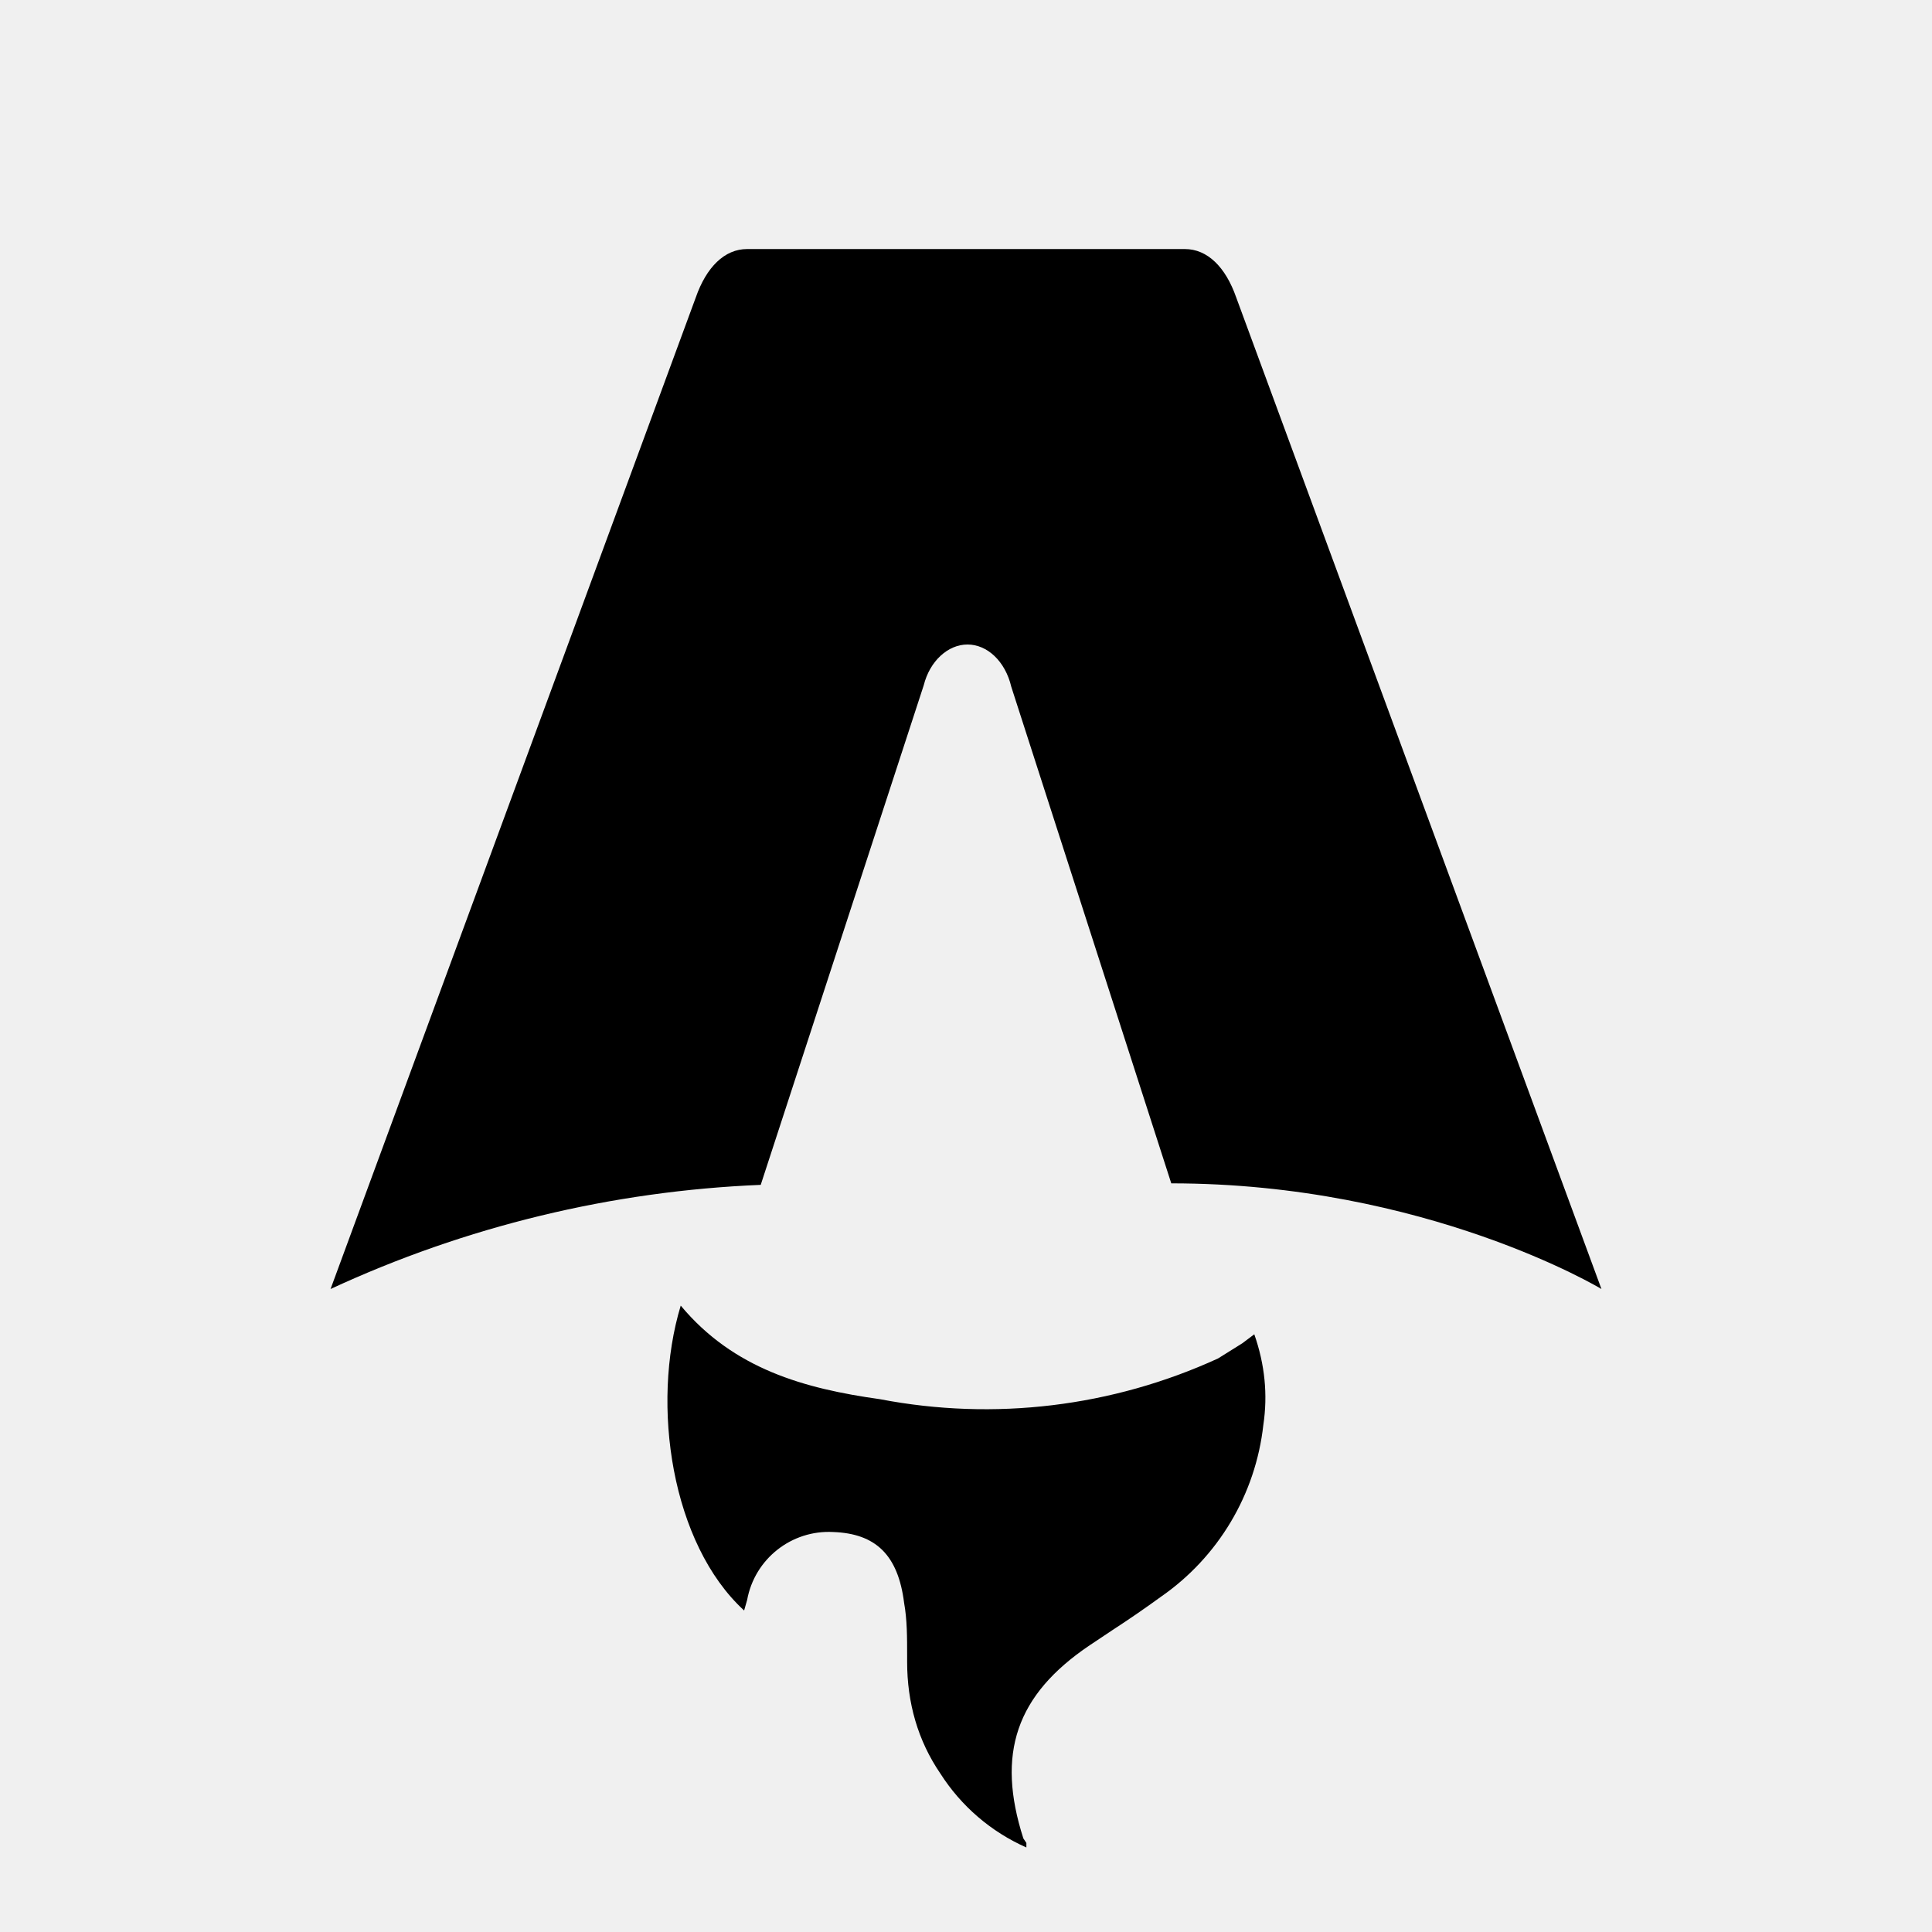
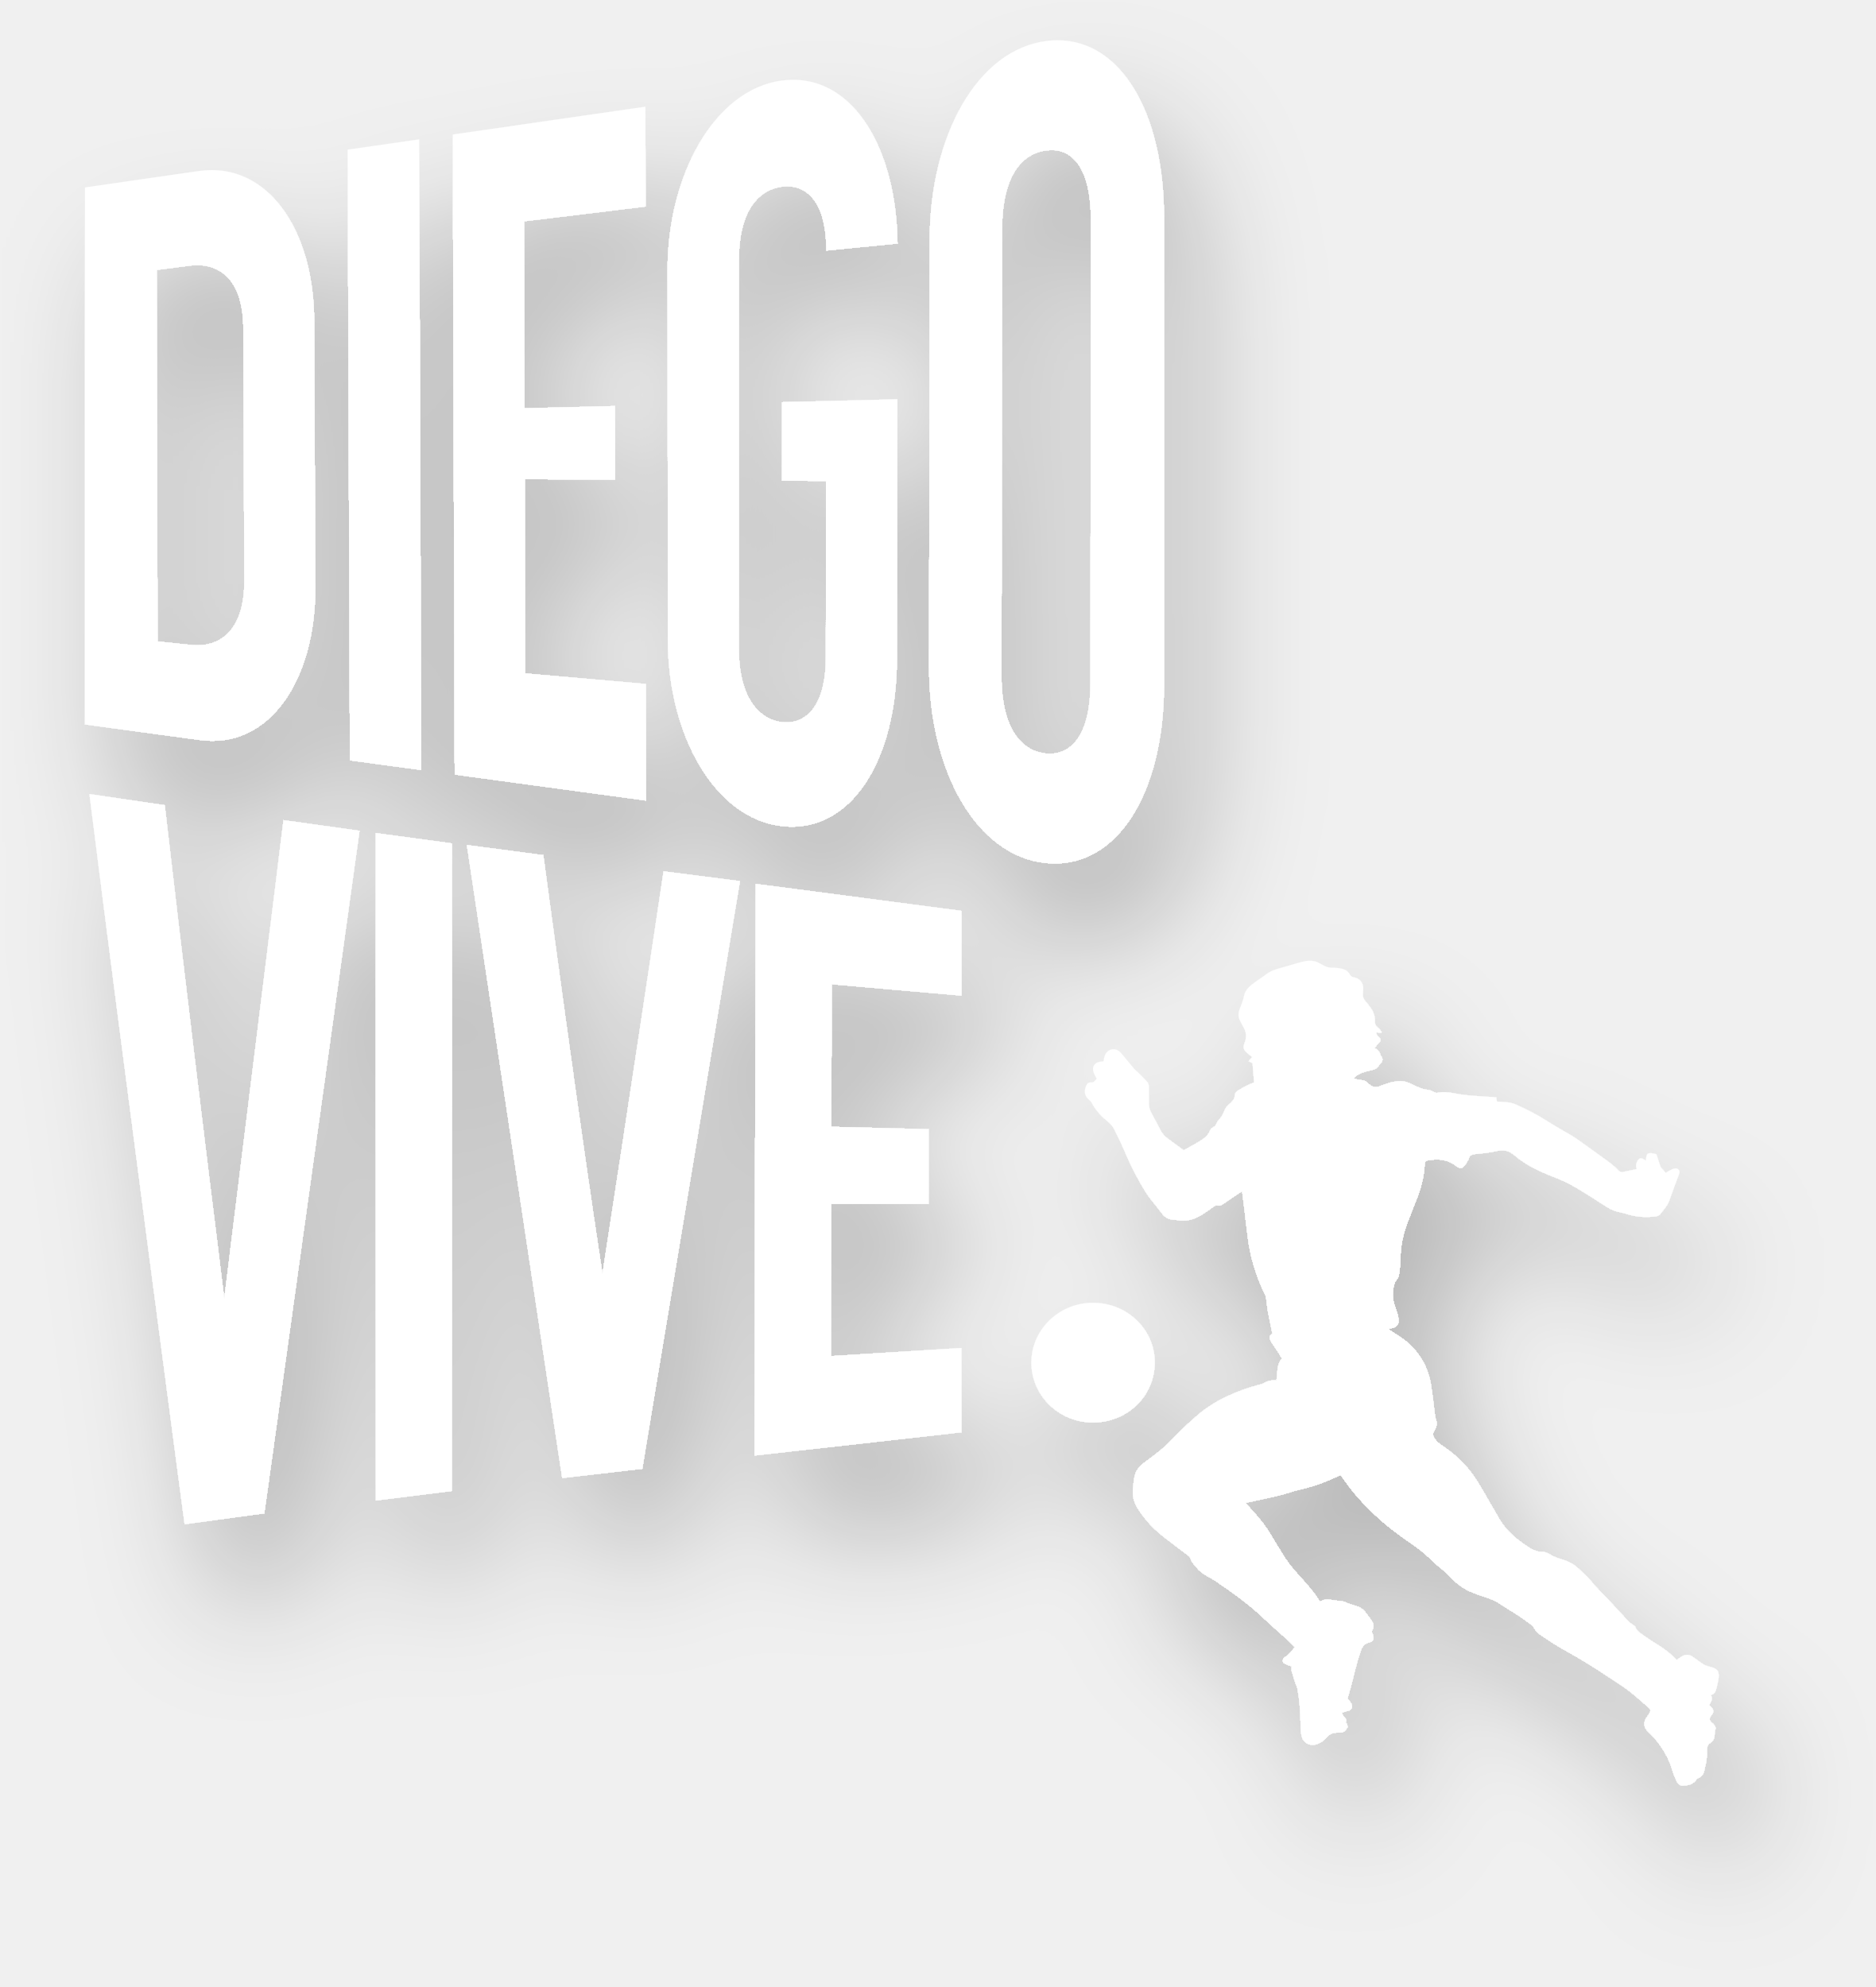
- <svg xmlns="http://www.w3.org/2000/svg" fill="none" viewBox="0 0 128 128">
-   <path d="M50.4 78.5a75.1 75.1 0 0 0-28.5 6.9l24.2-65.7c.7-2 1.9-3.2 3.4-3.2h29c1.5 0 2.7 1.2 3.4 3.2l24.2 65.7s-11.6-7-28.5-7L67 45.5c-.4-1.7-1.6-2.8-2.9-2.8-1.3 0-2.5 1.1-2.9 2.7L50.4 78.5Zm-1.1 28.2Zm-4.2-20.2c-2 6.6-.6 15.8 4.2 20.2a17.5 17.5 0 0 1 .2-.7 5.5 5.5 0 0 1 5.7-4.5c2.8.1 4.3 1.5 4.7 4.7.2 1.1.2 2.3.2 3.5v.4c0 2.7.7 5.2 2.2 7.4a13 13 0 0 0 5.7 4.9v-.3l-.2-.3c-1.8-5.6-.5-9.5 4.4-12.8l1.5-1a73 73 0 0 0 3.2-2.2 16 16 0 0 0 6.8-11.4c.3-2 .1-4-.6-6l-.8.6-1.6 1a37 37 0 0 1-22.4 2.7c-5-.7-9.7-2-13.2-6.2Z" />
-   <style>
-         path { fill: #000; }
-         @media (prefers-color-scheme: dark) {
-             path { fill: #FFF; }
-         }
-     </style>
+ <svg xmlns="http://www.w3.org/2000/svg" width="419" height="444" viewBox="0 0 419 444" fill="none">
+   <g filter="url(#filter0_d_2004_391)">
+     <path d="M230.431 304.251C230.318 311.628 236.41 317.793 244.071 317.851C251.759 317.909 257.945 311.991 257.992 304.53C258.038 297.172 251.953 291.202 244.325 291.117C244.272 291.117 244.218 291.117 244.171 291.117C236.697 291.117 230.545 297.029 230.438 304.251M291.497 214.812C290.942 214.916 290.395 215.058 289.854 215.214C288.397 215.629 286.955 216.076 285.498 216.478C284.443 216.77 283.488 217.224 282.64 217.904C282.185 218.267 281.678 218.572 281.203 218.909C280.642 219.311 280.068 219.693 279.547 220.128C278.765 220.77 278.131 221.56 277.944 222.546C277.75 223.538 277.389 224.458 277.009 225.385C276.935 225.567 276.882 225.768 276.828 225.955C276.648 226.656 276.668 227.343 277.022 227.997C277.269 228.464 277.483 228.944 277.757 229.398C278.438 230.545 278.605 231.699 278.084 232.976C277.61 234.156 277.823 234.636 278.845 235.446C279.139 235.679 279.427 235.919 279.774 236.198C279.493 236.528 279.253 236.801 278.979 237.125C279.3 237.274 279.587 237.41 279.841 237.533C279.961 238.992 280.075 240.405 280.201 241.876C279.64 242.123 279.066 242.343 278.525 242.615C277.89 242.933 277.269 243.283 276.655 243.646C276.247 243.893 275.906 244.262 275.893 244.722C275.86 245.721 275.138 246.31 274.504 246.874C274.043 247.289 273.742 247.698 273.528 248.249C273.321 248.78 273.094 249.338 272.72 249.759C272.366 250.161 272.039 250.55 271.812 251.036C271.672 251.341 271.451 251.71 271.171 251.834C270.75 252.015 270.476 252.274 270.329 252.65C269.888 253.804 268.953 254.478 267.931 255.075C267.824 255.14 267.724 255.224 267.61 255.282C266.548 255.885 265.486 256.481 264.451 257.058C263.168 256.105 261.966 255.204 260.764 254.316C260.203 253.901 259.742 253.402 259.414 252.793C258.66 251.373 257.905 249.954 257.157 248.534C256.836 247.925 256.689 247.27 256.682 246.583C256.682 245.435 256.669 244.288 256.682 243.141C256.689 242.622 256.649 242.116 256.295 241.727C255.66 241.04 254.992 240.385 254.331 239.724C253.997 239.387 253.61 239.096 253.302 238.732C252.321 237.579 251.392 236.373 250.39 235.238C249.255 233.955 247.444 234.311 246.83 235.906C246.743 236.139 246.703 236.386 246.65 236.632C246.609 236.801 246.583 236.969 246.543 237.164C246.316 237.19 246.115 237.203 245.915 237.229C244.572 237.404 243.924 238.331 244.325 239.582C244.485 240.074 244.773 240.522 245.04 241.066C244.666 241.384 244.445 241.941 243.824 241.876C243.223 241.818 242.889 242.129 242.695 242.596C242.141 243.925 242.321 244.865 243.303 245.727C243.523 245.922 243.757 246.142 243.898 246.395C244.753 247.996 245.921 249.351 247.358 250.472C248.079 251.036 248.64 251.697 249.027 252.495C249.682 253.85 250.377 255.191 250.965 256.572C252.073 259.178 253.282 261.745 254.692 264.215C255.533 265.7 256.422 267.165 257.524 268.493C258.245 269.369 258.947 270.263 259.635 271.164C260.203 271.897 260.917 272.389 261.859 272.513C262.24 272.565 262.634 272.552 263.008 272.623C264.992 272.979 266.789 272.506 268.439 271.456C269.387 270.853 270.296 270.198 271.217 269.57C271.424 269.427 271.605 269.239 271.905 269.343C272.426 269.518 272.854 269.284 273.268 269.006C274.45 268.208 275.633 267.411 276.815 266.614C277.022 266.477 277.236 266.348 277.51 266.179C277.563 266.516 277.616 266.782 277.643 267.048C278.011 270.121 278.378 273.193 278.752 276.272C279.3 280.823 280.622 285.16 282.653 289.296C282.793 289.581 282.86 289.905 282.907 290.223C283.06 291.26 283.134 292.31 283.328 293.341C283.615 294.884 283.969 296.42 284.303 298.028C284.249 298.06 284.163 298.112 284.089 298.177C283.615 298.598 283.555 298.799 283.782 299.35C283.889 299.603 284.016 299.849 284.169 300.083C284.643 300.796 285.144 301.489 285.612 302.209C285.913 302.663 286.173 303.149 286.427 303.57C285.151 305.042 285.492 306.805 285.184 308.464C284.056 308.348 283.067 308.607 282.159 309.21C282.018 309.301 281.818 309.301 281.644 309.346C276.508 310.72 271.692 312.723 267.637 316.172C266.321 317.294 265.059 318.467 263.816 319.66C262.52 320.904 261.338 322.279 259.989 323.465C258.579 324.703 257.05 325.812 255.54 326.927C254.465 327.717 253.743 328.716 253.483 329.986C253.309 330.816 253.249 331.665 253.149 332.508C252.962 334.122 253.282 335.574 254.171 337.007C255.781 339.593 257.831 341.752 260.249 343.612C261.979 344.948 263.729 346.257 265.479 347.573C265.793 347.807 265.994 348.079 266.081 348.481C266.147 348.798 266.395 349.097 266.595 349.375C266.782 349.641 267.036 349.862 267.236 350.121C267.884 350.983 268.719 351.631 269.681 352.15C270.336 352.5 270.984 352.856 271.591 353.271C275.299 355.8 278.959 358.38 282.205 361.472C284.129 363.306 286.16 365.044 288.13 366.839C288.538 367.209 288.898 367.624 289.326 368.064C288.591 368.901 288.037 369.776 287.088 370.288C286.567 370.567 286.44 371.241 286.854 371.61C287.075 371.805 287.382 371.908 287.663 372.019C287.983 372.148 288.324 372.239 288.598 372.33C288.598 372.771 288.524 373.134 288.611 373.458C288.865 374.372 289.172 375.266 289.473 376.167C289.613 376.595 289.82 377.004 289.9 377.438C290.395 380.148 290.548 382.89 290.582 385.638C290.588 386.403 290.648 387.194 290.822 387.94C291.216 389.586 292.813 390.319 294.422 389.651C295.291 389.288 296.012 388.717 296.613 388.03C297.081 387.492 297.642 387.214 298.343 387.181C298.651 387.168 298.958 387.149 299.265 387.168C300.147 387.22 300.615 386.701 301.015 386.034C301.115 385.865 301.035 385.554 300.955 385.34C300.895 385.172 300.721 385.042 300.594 384.893C300.875 384.497 300.775 384.167 300.488 383.849C300.187 383.519 299.893 383.175 299.786 382.689C300.08 382.605 300.321 382.527 300.561 382.455C300.808 382.384 301.062 382.332 301.303 382.248C302.051 381.969 302.271 381.464 301.93 380.757C301.777 380.446 301.543 380.167 301.343 379.882C301.229 379.72 301.095 379.577 301.062 379.532C301.49 377.976 301.924 376.537 302.284 375.085C302.812 372.926 303.333 370.761 304.095 368.667C304.422 367.766 304.97 367.183 305.965 366.988C306.626 366.859 306.913 366.431 306.833 365.789C306.8 365.523 306.726 365.244 306.606 365.005C306.459 364.7 306.466 364.441 306.633 364.155C307.014 363.494 306.9 362.833 306.506 362.237C306.065 361.562 305.557 360.934 305.07 360.298C304.462 359.507 303.647 359.028 302.672 358.762C302.057 358.593 301.429 358.418 300.855 358.146C300.381 357.913 299.906 357.809 299.385 357.764C298.671 357.699 297.956 357.608 297.255 357.478C296.54 357.349 295.879 357.381 295.244 357.757C295.144 357.816 295.03 357.848 294.89 357.906C293.441 355.566 291.59 353.582 289.773 351.573C288.464 350.121 287.295 348.578 286.307 346.899C285.645 345.771 284.911 344.682 284.263 343.548C283.027 341.37 281.497 339.405 279.794 337.551C279.387 337.104 278.972 336.657 278.565 336.209C278.438 336.067 278.331 335.911 278.258 335.808C280.796 335.257 283.314 334.751 285.806 334.155C287.322 333.792 288.785 333.189 290.308 332.852C293.34 332.19 296.213 331.14 298.985 329.798C299.178 329.701 299.385 329.63 299.539 329.571C300.287 330.615 300.969 331.62 301.71 332.566C303.507 334.855 305.524 336.955 307.675 338.939C310.2 341.272 312.979 343.295 315.811 345.24C317.374 346.309 318.797 347.521 320.112 348.87C320.64 349.408 321.275 349.849 321.842 350.348C322.47 350.899 323.145 351.411 323.699 352.027C325.236 353.725 327.019 355.08 329.183 355.929C330.065 356.273 330.96 356.59 331.869 356.869C333.205 357.284 334.447 357.874 335.583 358.658C336.458 359.268 337.366 359.812 338.281 360.363C339.677 361.206 340.966 362.211 342.296 363.151C342.416 363.235 342.556 363.345 342.61 363.475C343.004 364.428 343.785 365.056 344.607 365.601C346.263 366.697 347.92 367.805 349.657 368.764C353.036 370.631 356.31 372.647 359.516 374.787C360.531 375.467 361.546 376.154 362.568 376.822C364.693 378.216 366.483 379.986 368.4 381.606C368.734 381.885 368.827 382.248 368.647 382.624C368.466 383 368.226 383.363 367.966 383.694C367.131 384.744 367.197 385.93 368.166 386.864C368.62 387.304 369.081 387.739 369.495 388.218C371.452 390.455 372.922 392.944 373.71 395.803C373.93 396.613 374.318 397.391 374.692 398.15C374.932 398.642 375.393 399.025 375.968 398.999C377.03 398.953 378.072 398.785 378.793 397.877C378.98 397.644 379.194 397.385 379.455 397.281C380.243 396.976 380.597 396.367 380.764 395.634C381.084 394.247 381.445 392.86 381.358 391.421C381.345 391.22 381.358 391.019 381.365 390.818C381.378 390.228 381.619 389.729 382.133 389.424C382.688 389.087 382.928 388.594 383.042 388.011C383.155 387.447 382.988 386.851 383.282 386.293C383.369 386.131 383.215 385.8 383.088 385.599C382.928 385.353 382.694 385.139 382.467 384.951C381.853 384.446 381.806 383.869 382.347 383.298C382.915 382.702 382.908 382.028 382.32 381.444C382.18 381.308 382.033 381.178 381.873 381.036C382.14 380.297 382.868 379.655 382.16 378.786C383.021 378.566 383.315 377.963 383.482 377.282C383.649 376.602 383.81 375.921 383.923 375.234C384.204 373.516 383.75 372.842 381.993 372.446C381.245 372.278 380.597 371.967 379.996 371.526C379.401 371.085 378.8 370.657 378.205 370.229C377.35 369.607 376.482 369.665 375.627 370.216C375.286 370.437 374.966 370.683 374.618 370.93C374.512 370.832 374.405 370.761 374.325 370.67C373.002 369.283 371.466 368.175 369.809 367.183C368.627 366.476 367.518 365.666 366.396 364.875C365.942 364.551 365.561 364.155 365.374 363.591C365.3 363.371 365.006 363.215 364.793 363.047C364.519 362.833 364.178 362.684 363.951 362.438C362.254 360.622 360.598 358.781 358.901 356.979C357.759 355.767 356.523 354.652 355.495 353.33C354.633 352.228 353.511 351.314 352.475 350.341C351.34 349.272 349.93 348.708 348.428 348.28C347.633 348.053 346.851 347.69 346.136 347.269C345.562 346.931 345.008 346.718 344.333 346.75C344.012 346.763 343.658 346.724 343.358 346.614C342.81 346.413 342.242 346.199 341.755 345.888C339.063 344.176 336.605 342.225 334.988 339.444C333.853 337.487 332.717 335.529 331.588 333.571C330.62 331.892 329.638 330.226 328.422 328.696C326.632 326.434 324.501 324.541 322.07 322.953C321.395 322.512 320.827 321.993 320.413 321.306C320.132 320.839 320.032 320.399 320.34 319.906C320.513 319.627 320.627 319.323 320.767 319.024C321.048 318.428 321.074 317.825 320.82 317.209C320.727 316.982 320.667 316.736 320.633 316.49C320.313 314.065 320.086 311.621 319.665 309.216C318.977 305.282 317.02 302.001 313.82 299.473C312.885 298.734 311.836 298.138 310.841 297.47C310.627 297.328 310.327 297.243 310.253 296.926C310.507 296.867 310.728 296.796 310.955 296.764C312.063 296.595 312.538 295.85 312.444 294.845C312.417 294.573 312.397 294.294 312.324 294.034C312.097 293.244 311.876 292.446 311.589 291.675C311.008 290.113 311.048 288.537 311.489 286.962C311.582 286.631 311.75 286.301 311.957 286.029C312.304 285.575 312.531 285.082 312.598 284.525C312.718 283.533 312.885 282.541 312.878 281.549C312.878 278.438 313.493 275.456 314.682 272.571C315.303 271.067 315.844 269.524 316.459 268.02C317.501 265.499 318.149 262.893 318.302 260.17C318.342 259.502 318.436 259.386 319.097 259.269C321.395 258.854 323.573 259.074 325.429 260.604C326.211 261.246 326.805 260.993 327.26 260.377C327.647 259.859 328.008 259.288 328.235 258.692C328.449 258.115 328.796 257.972 329.364 257.908C330.994 257.726 332.65 257.603 334.24 257.227C335.863 256.845 337.119 257.058 338.408 258.167C340.973 260.377 344.046 261.791 347.219 263.022C348.574 263.547 349.904 264.157 351.186 264.844C352.582 265.589 353.911 266.452 355.254 267.288C356.53 268.085 357.779 268.921 359.048 269.725C360.003 270.328 361.039 270.749 362.181 270.931C362.689 271.015 363.176 271.171 363.664 271.326C365.634 271.955 367.652 272.039 369.689 271.838C370.163 271.793 370.644 271.676 370.925 271.3C371.653 270.315 372.541 269.433 372.955 268.234C373.617 266.322 374.358 264.429 375.059 262.53C375.2 262.154 375.353 261.752 375.039 261.395C374.705 261.019 374.244 261.039 373.83 261.194C373.383 261.363 372.969 261.616 372.554 261.842C372.428 261.914 372.327 262.024 372.22 262.115C371.933 261.81 371.666 261.551 371.419 261.272C371.259 261.097 371.072 260.909 370.991 260.695C370.671 259.807 370.39 258.899 370.063 257.895C369.716 257.83 369.301 257.713 368.874 257.687C368.199 257.642 367.945 257.869 367.825 258.517C367.778 258.776 367.752 259.049 367.712 259.386C367.551 259.275 367.458 259.204 367.358 259.133C366.616 258.64 366.242 258.731 365.821 259.483C365.494 260.073 365.447 260.663 365.708 261.233C364.599 261.467 363.504 261.706 362.415 261.933C362.128 261.901 361.787 261.791 361.58 261.557C360.498 260.364 359.175 259.457 357.873 258.517C356.183 257.292 354.486 256.073 352.789 254.861C352.315 254.517 351.834 254.18 351.333 253.882C349.363 252.702 347.345 251.6 345.415 250.362C343.257 248.981 340.986 247.834 338.642 246.803C338.134 246.576 337.573 246.427 337.025 246.349C336.17 246.233 335.295 246.213 334.434 246.155C334.38 245.824 334.327 245.52 334.28 245.208C334.006 245.183 333.806 245.163 333.599 245.15C330.653 244.936 327.694 244.878 324.781 244.294C323.552 244.048 322.29 243.931 321.028 244.223C320.867 244.262 320.654 244.132 320.473 244.068C320.026 243.899 319.591 243.607 319.124 243.562C318.129 243.465 317.227 243.121 316.345 242.719C315.811 242.473 315.276 242.227 314.742 241.987C313.9 241.611 313.019 241.52 312.104 241.63C310.841 241.779 309.652 242.181 308.49 242.654C307.288 243.141 306.466 242.966 305.591 242.013C305.264 241.663 304.883 241.442 304.402 241.384C304.021 241.338 303.634 241.319 303.253 241.248C302.999 241.202 302.759 241.086 302.431 240.975C302.605 240.768 302.685 240.645 302.792 240.554C303.594 239.88 304.542 239.543 305.564 239.329C307.381 238.946 307.381 238.94 308.503 237.546C308.537 237.507 308.57 237.468 308.597 237.429C308.917 237.034 308.971 236.619 308.677 236.185C308.577 236.036 308.456 235.893 308.41 235.731C308.176 234.947 307.688 234.396 307.074 234.234C307.341 233.897 307.608 233.495 307.949 233.151C308.59 232.509 308.623 232.211 307.922 231.621C307.601 231.349 307.495 231.057 307.521 230.675C307.915 230.714 308.256 230.753 308.597 230.785C308.63 230.733 308.657 230.675 308.69 230.623C308.45 230.312 308.256 229.923 307.942 229.715C307.328 229.313 307.134 228.788 307.161 228.121C307.207 227.058 306.867 226.105 306.245 225.242C305.878 224.73 305.517 224.205 305.09 223.751C304.582 223.207 304.429 222.591 304.495 221.885C304.529 221.515 304.589 221.139 304.576 220.77C304.515 219.505 303.721 218.585 302.451 218.384C301.997 218.313 301.763 218.079 301.576 217.749C301.115 216.932 300.354 216.556 299.459 216.407C298.878 216.316 298.283 216.225 297.695 216.245C296.994 216.264 296.38 216.109 295.785 215.778C295.498 215.616 295.191 215.48 294.91 215.305C294.195 214.864 293.434 214.682 292.652 214.682C292.272 214.682 291.884 214.728 291.49 214.799M168.558 325.235L214.814 320.049V301.217L185.631 303.032L185.704 269.012H207.453L207.467 252.32L185.738 251.788L185.804 219.92L214.821 222.474V203.546L168.838 197.517L168.571 325.235H168.558ZM125.614 330.265L143.482 328.197L165.311 196.895L148.265 194.71C148.265 194.71 139.254 254.841 134.605 284.68C129.769 253.701 121.379 191.099 121.379 191.099L104.319 188.83L125.614 330.271V330.265ZM84 335.289L100.946 333.163L100.979 188.467L83.953 186.153L84 335.295V335.289ZM41.25 340.585L59.045 338.154L80.319 185.641L63.34 183.275C63.34 183.275 54.482 254.738 50.107 290.242C45.518 253.487 41.056 216.724 36.795 179.93C30.055 178.945 26.695 178.452 19.989 177.447C26.802 231.861 41.25 340.579 41.25 340.579M42.686 144.121C39.694 143.803 38.197 143.648 35.198 143.33C35.138 115.656 35.071 87.989 35.011 60.315C37.984 59.933 39.467 59.738 42.439 59.356C48.544 58.572 54.322 61.955 54.362 73.261C54.449 98.348 54.496 104.681 54.583 129.769C54.623 140.529 49.546 144.199 44.062 144.199C43.608 144.199 43.147 144.173 42.686 144.127M44.376 38.23C34.23 39.694 19 41.892 19 41.892V161.876C19 161.876 34.537 163.97 44.73 165.357C60.02 167.438 70.527 152.12 70.447 131.201C70.347 105.064 70.293 97.79 70.193 71.692C70.119 52.335 60.868 38.016 47.282 38.016C46.333 38.016 45.365 38.087 44.369 38.23M77.674 33.439L78.182 169.902L94.113 172.06L93.638 31.151L77.681 33.445L77.674 33.439ZM101.16 30.062L101.594 173.071L144.337 178.873L144.317 152.833L117.338 150.48L117.231 107.067L137.437 107.19L137.417 90.725L117.191 91.23C117.191 91.23 117.131 68.101 117.091 49.451C127.952 48.115 133.376 47.454 144.224 46.151C144.217 37.497 144.204 23.851 144.204 23.851L101.167 30.068L101.16 30.062ZM174.776 17.985C159.66 19.949 149.14 39.085 149.153 60.406C149.173 87.723 149.193 115.689 149.213 142.999C149.227 164.132 159.674 182.86 174.69 184.597C189.866 186.354 200.346 170.187 200.38 147.297C200.4 130.32 200.5 89.227 200.5 89.227L174.736 89.862L174.723 107.423L184.542 107.475C184.542 107.475 184.529 137.742 184.522 146.701C184.509 158.363 179.773 161.902 174.71 161.371C170.301 160.91 165.078 156.813 165.078 145.048C165.078 116.22 165.084 86.744 165.091 57.923C165.091 46.838 169.693 42.313 174.783 41.704C179.873 41.101 184.629 44.55 184.616 55.978C190.981 55.35 194.161 55.038 200.52 54.416C200.239 33.251 190.874 17.836 177.234 17.836C176.433 17.836 175.625 17.887 174.796 17.998M233.751 168.391C228.568 167.911 223.732 163.296 223.752 151.012C223.798 118.094 223.845 84.074 223.892 51.156C223.912 38.871 228.588 34.191 233.918 33.594C239.081 33.018 243.744 36.68 243.731 49.276C243.704 83.322 243.67 118.476 243.637 152.522C243.624 164.443 239.275 168.43 234.553 168.43C234.285 168.43 234.018 168.417 233.744 168.391M233.945 9.143C218.455 10.997 207.747 30.165 207.714 53.69C207.667 85.085 207.62 117.594 207.58 148.989C207.547 172.281 218.167 191.281 233.724 192.849C249.114 194.399 260.069 177.823 260.069 152.924V48.802C260.062 24.927 250.343 9 236.256 9C235.495 9 234.726 9.045 233.938 9.143" fill="white" />
+   </g>
+   <defs>
+     <filter id="filter0_d_2004_391" x="0.7" y="0.7" width="417.6" height="442.6" filterUnits="userSpaceOnUse" color-interpolation-filters="sRGB">
+       <feFlood flood-opacity="0" result="BackgroundImageFix" />
+       <feColorMatrix in="SourceAlpha" type="matrix" values="0 0 0 0 0 0 0 0 0 0 0 0 0 0 0 0 0 0 127 0" result="hardAlpha" />
+       <feOffset dx="8" dy="18" />
+       <feGaussianBlur stdDeviation="13.15" />
+       <feComposite in2="hardAlpha" operator="out" />
+       <feColorMatrix type="matrix" values="0 0 0 0 0 0 0 0 0 0 0 0 0 0 0 0 0 0 0.25 0" />
+       <feBlend mode="normal" in2="BackgroundImageFix" result="effect1_dropShadow_2004_391" />
+       <feBlend mode="normal" in="SourceGraphic" in2="effect1_dropShadow_2004_391" result="shape" />
+     </filter>
+   </defs>
</svg>
